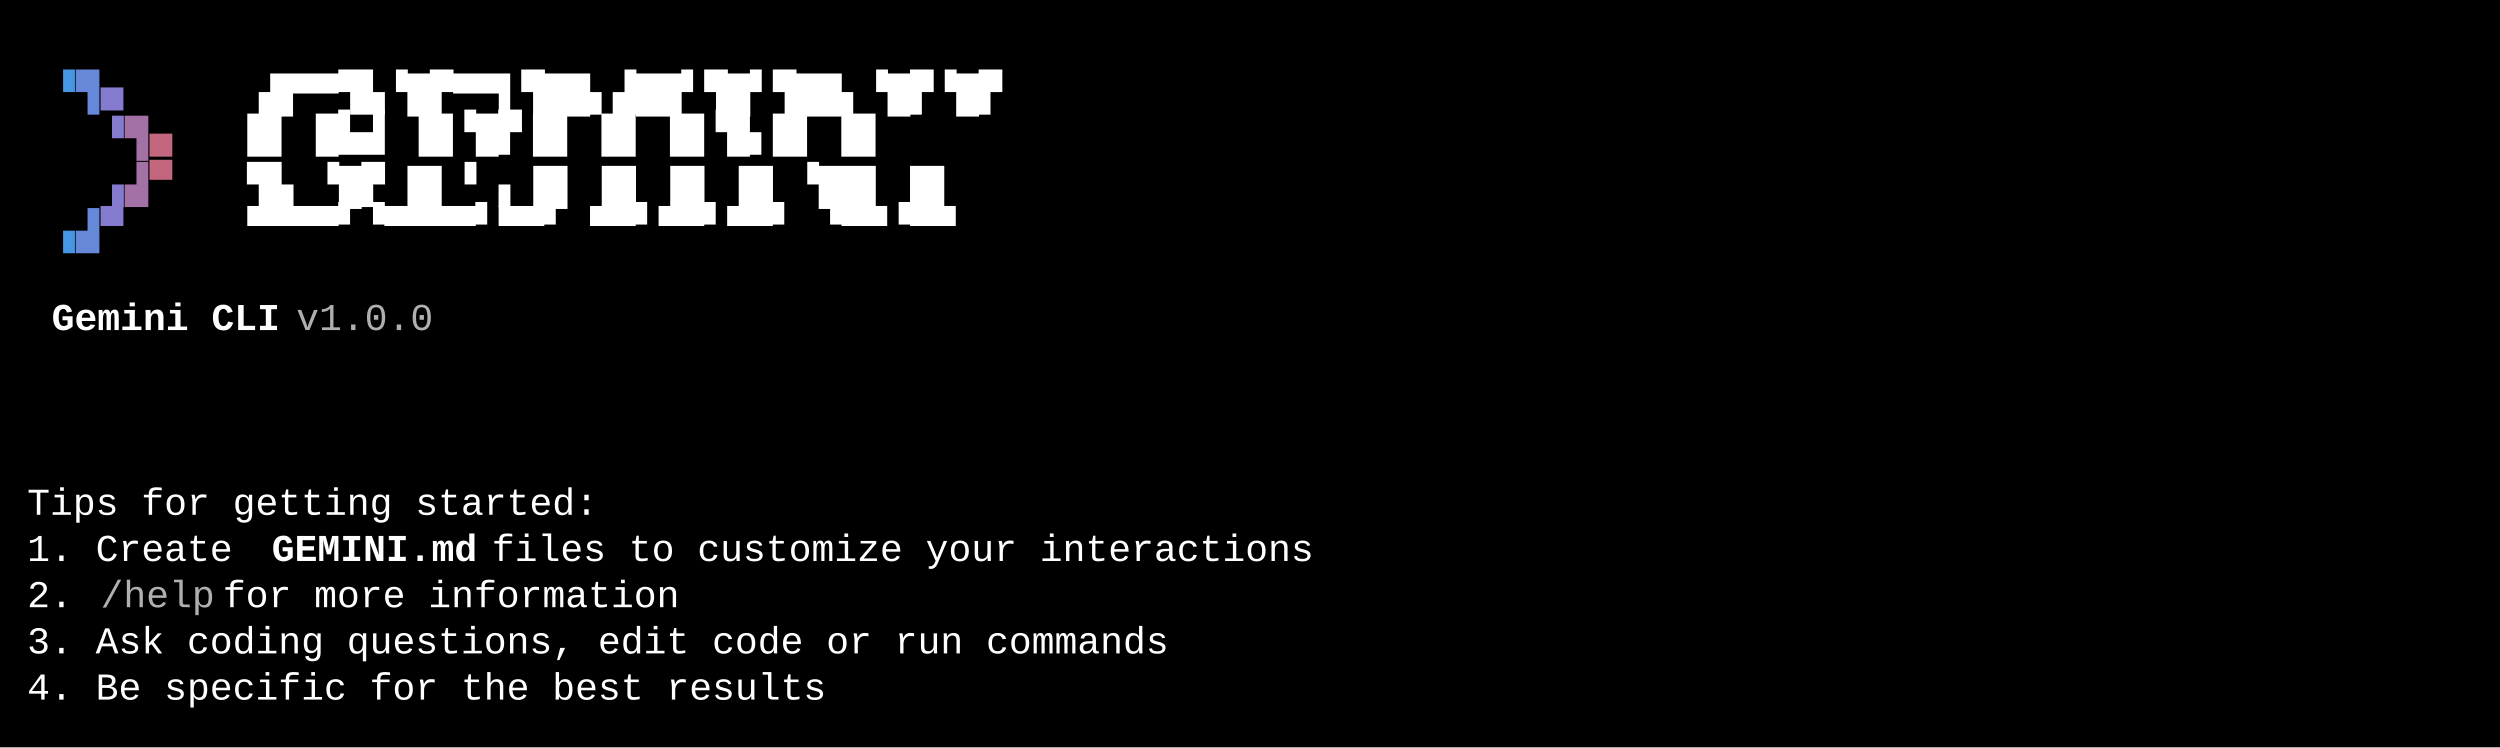
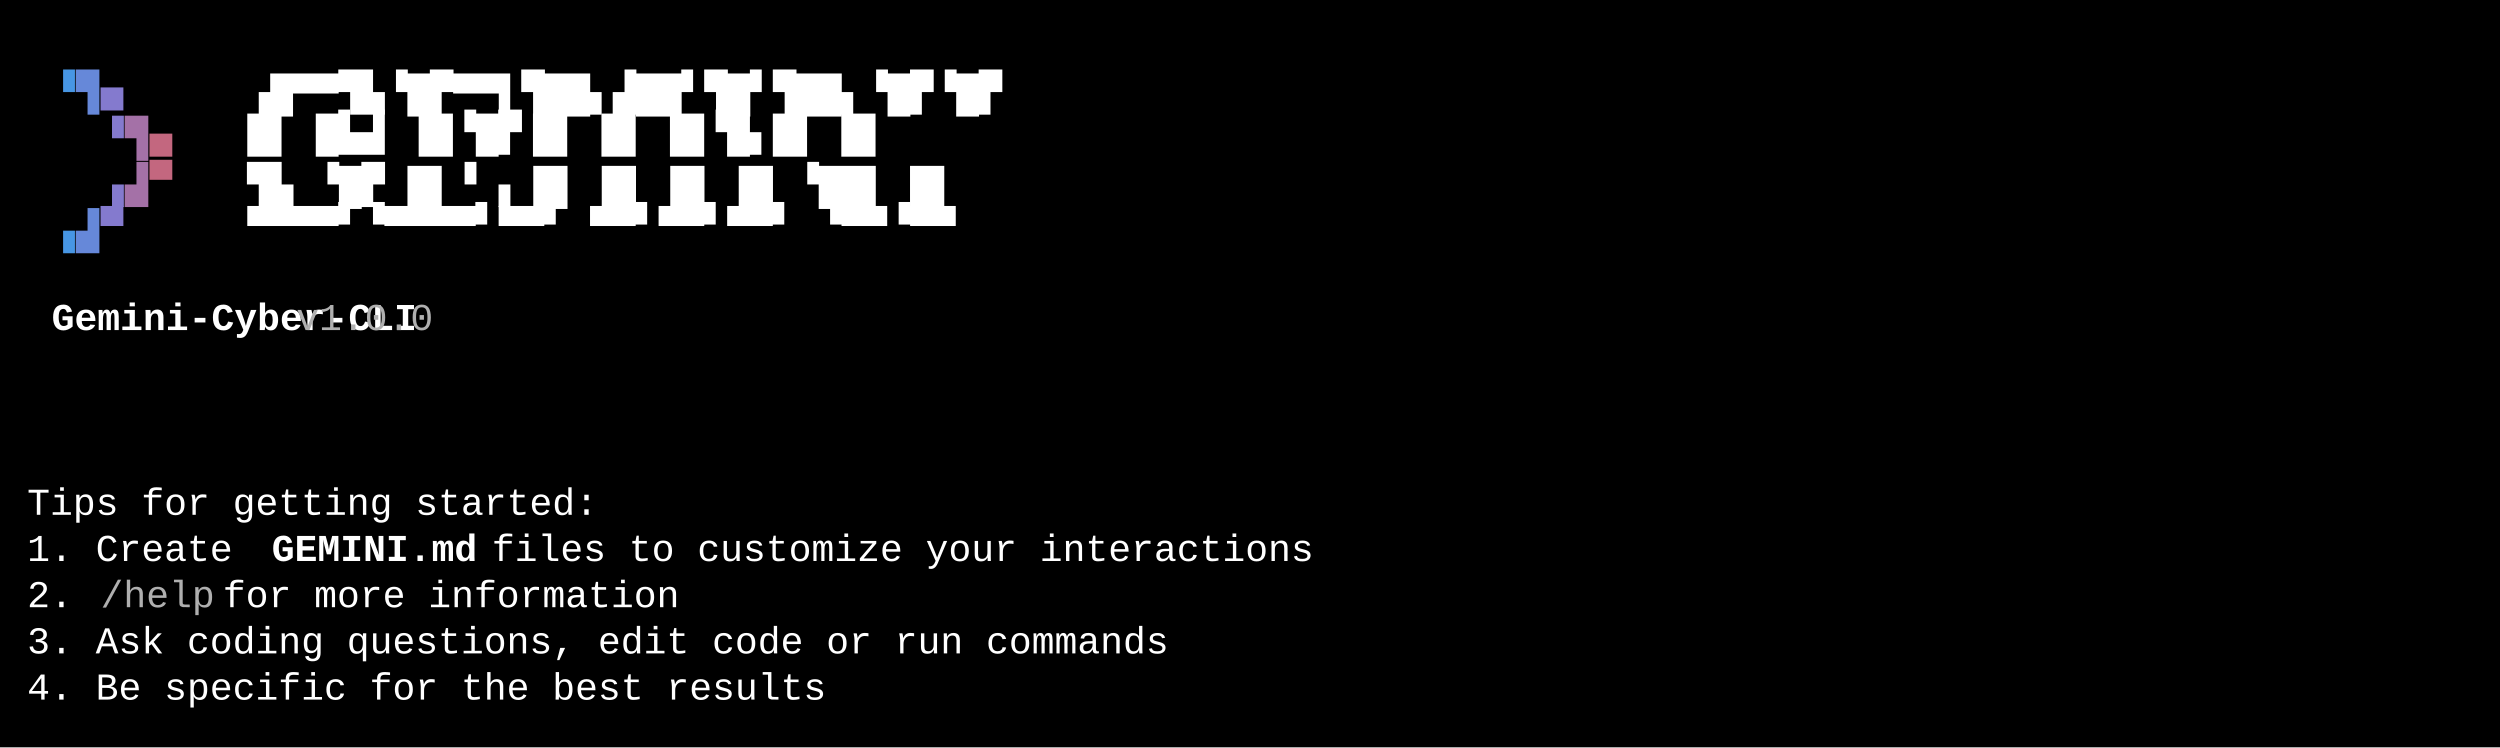
<svg xmlns="http://www.w3.org/2000/svg" width="920" height="275" viewBox="0 0 920 275">
  <style>
    text { font-family: Consolas, "Courier New", monospace; font-size: 14px; dominant-baseline: text-before-edge; white-space: pre; }
  </style>
  <rect width="920" height="275" fill="#000000" />
  <g transform="translate(10, 10)">
    <text x="9" y="19" fill="#4796e4" textLength="9" lengthAdjust="spacingAndGlyphs">▝</text>
    <text x="18" y="19" fill="#6688d9" textLength="9" lengthAdjust="spacingAndGlyphs">▜</text>
    <text x="27" y="19" fill="#847ace" textLength="9" lengthAdjust="spacingAndGlyphs">▄</text>
    <text x="81" y="19" fill="#ffffff" textLength="297" lengthAdjust="spacingAndGlyphs">▗█▀▀▜▙▝█▛▀▀▌▜██▖▟██▘▜█▘▜██▖▝█▛▝█▛</text>
    <text x="27" y="36" fill="#847ace" textLength="9" lengthAdjust="spacingAndGlyphs">▝</text>
    <text x="36" y="36" fill="#a471a7" textLength="9" lengthAdjust="spacingAndGlyphs">▜</text>
    <text x="45" y="36" fill="#c3677f" textLength="9" lengthAdjust="spacingAndGlyphs">▄</text>
    <text x="81" y="36" fill="#ffffff" textLength="297" lengthAdjust="spacingAndGlyphs">█▌     █▙▟  ▐█▝█▛▐█ ▐█ ▐█▝█▖█▌ █▌</text>
    <text x="27" y="53" fill="#847ace" textLength="9" lengthAdjust="spacingAndGlyphs">▗</text>
    <text x="36" y="53" fill="#a471a7" textLength="9" lengthAdjust="spacingAndGlyphs">▟</text>
    <text x="45" y="53" fill="#c3677f" textLength="9" lengthAdjust="spacingAndGlyphs">▀</text>
    <text x="81" y="53" fill="#ffffff" textLength="297" lengthAdjust="spacingAndGlyphs">▜▙ ▝█▛ █▌▝ ▖▐█   ▐█ ▐█ ▐█ ▝██▌ █▌</text>
    <text x="9" y="70" fill="#4796e4" textLength="9" lengthAdjust="spacingAndGlyphs">▗</text>
    <text x="18" y="70" fill="#6688d9" textLength="9" lengthAdjust="spacingAndGlyphs">▟</text>
    <text x="27" y="70" fill="#847ace" textLength="9" lengthAdjust="spacingAndGlyphs">▀</text>
    <text x="81" y="70" fill="#ffffff" textLength="297" lengthAdjust="spacingAndGlyphs"> ▀▀▀▀▘▝▀▀▀▀▘▀▀▘  ▀▀▘▀▀▘▀▀▘ ▝▀▀▝▀▀</text>
-     <text x="9" y="104" fill="#ffffff" textLength="90" lengthAdjust="spacingAndGlyphs" font-weight="bold">Gemini CLI</text>
+     <text x="9" y="104" fill="#ffffff" textLength="90" lengthAdjust="spacingAndGlyphs" font-weight="bold">Gemini-Cyber-CLI</text>
    <text x="99" y="104" fill="#afafaf" textLength="63" lengthAdjust="spacingAndGlyphs"> v1.0.0</text>
    <text x="0" y="172" fill="#ffffff" textLength="225" lengthAdjust="spacingAndGlyphs">Tips for getting started:</text>
    <text x="0" y="189" fill="#ffffff" textLength="90" lengthAdjust="spacingAndGlyphs">1. Create </text>
    <text x="90" y="189" fill="#ffffff" textLength="81" lengthAdjust="spacingAndGlyphs" font-weight="bold">GEMINI.md</text>
    <text x="171" y="189" fill="#ffffff" textLength="333" lengthAdjust="spacingAndGlyphs"> files to customize your interactions</text>
    <text x="0" y="206" fill="#ffffff" textLength="27" lengthAdjust="spacingAndGlyphs">2. </text>
    <text x="27" y="206" fill="#afafaf" textLength="45" lengthAdjust="spacingAndGlyphs">/help</text>
    <text x="72" y="206" fill="#ffffff" textLength="189" lengthAdjust="spacingAndGlyphs"> for more information</text>
    <text x="0" y="223" fill="#ffffff" textLength="450" lengthAdjust="spacingAndGlyphs">3. Ask coding questions, edit code or run commands</text>
    <text x="0" y="240" fill="#ffffff" textLength="315" lengthAdjust="spacingAndGlyphs">4. Be specific for the best results</text>
  </g>
</svg>
